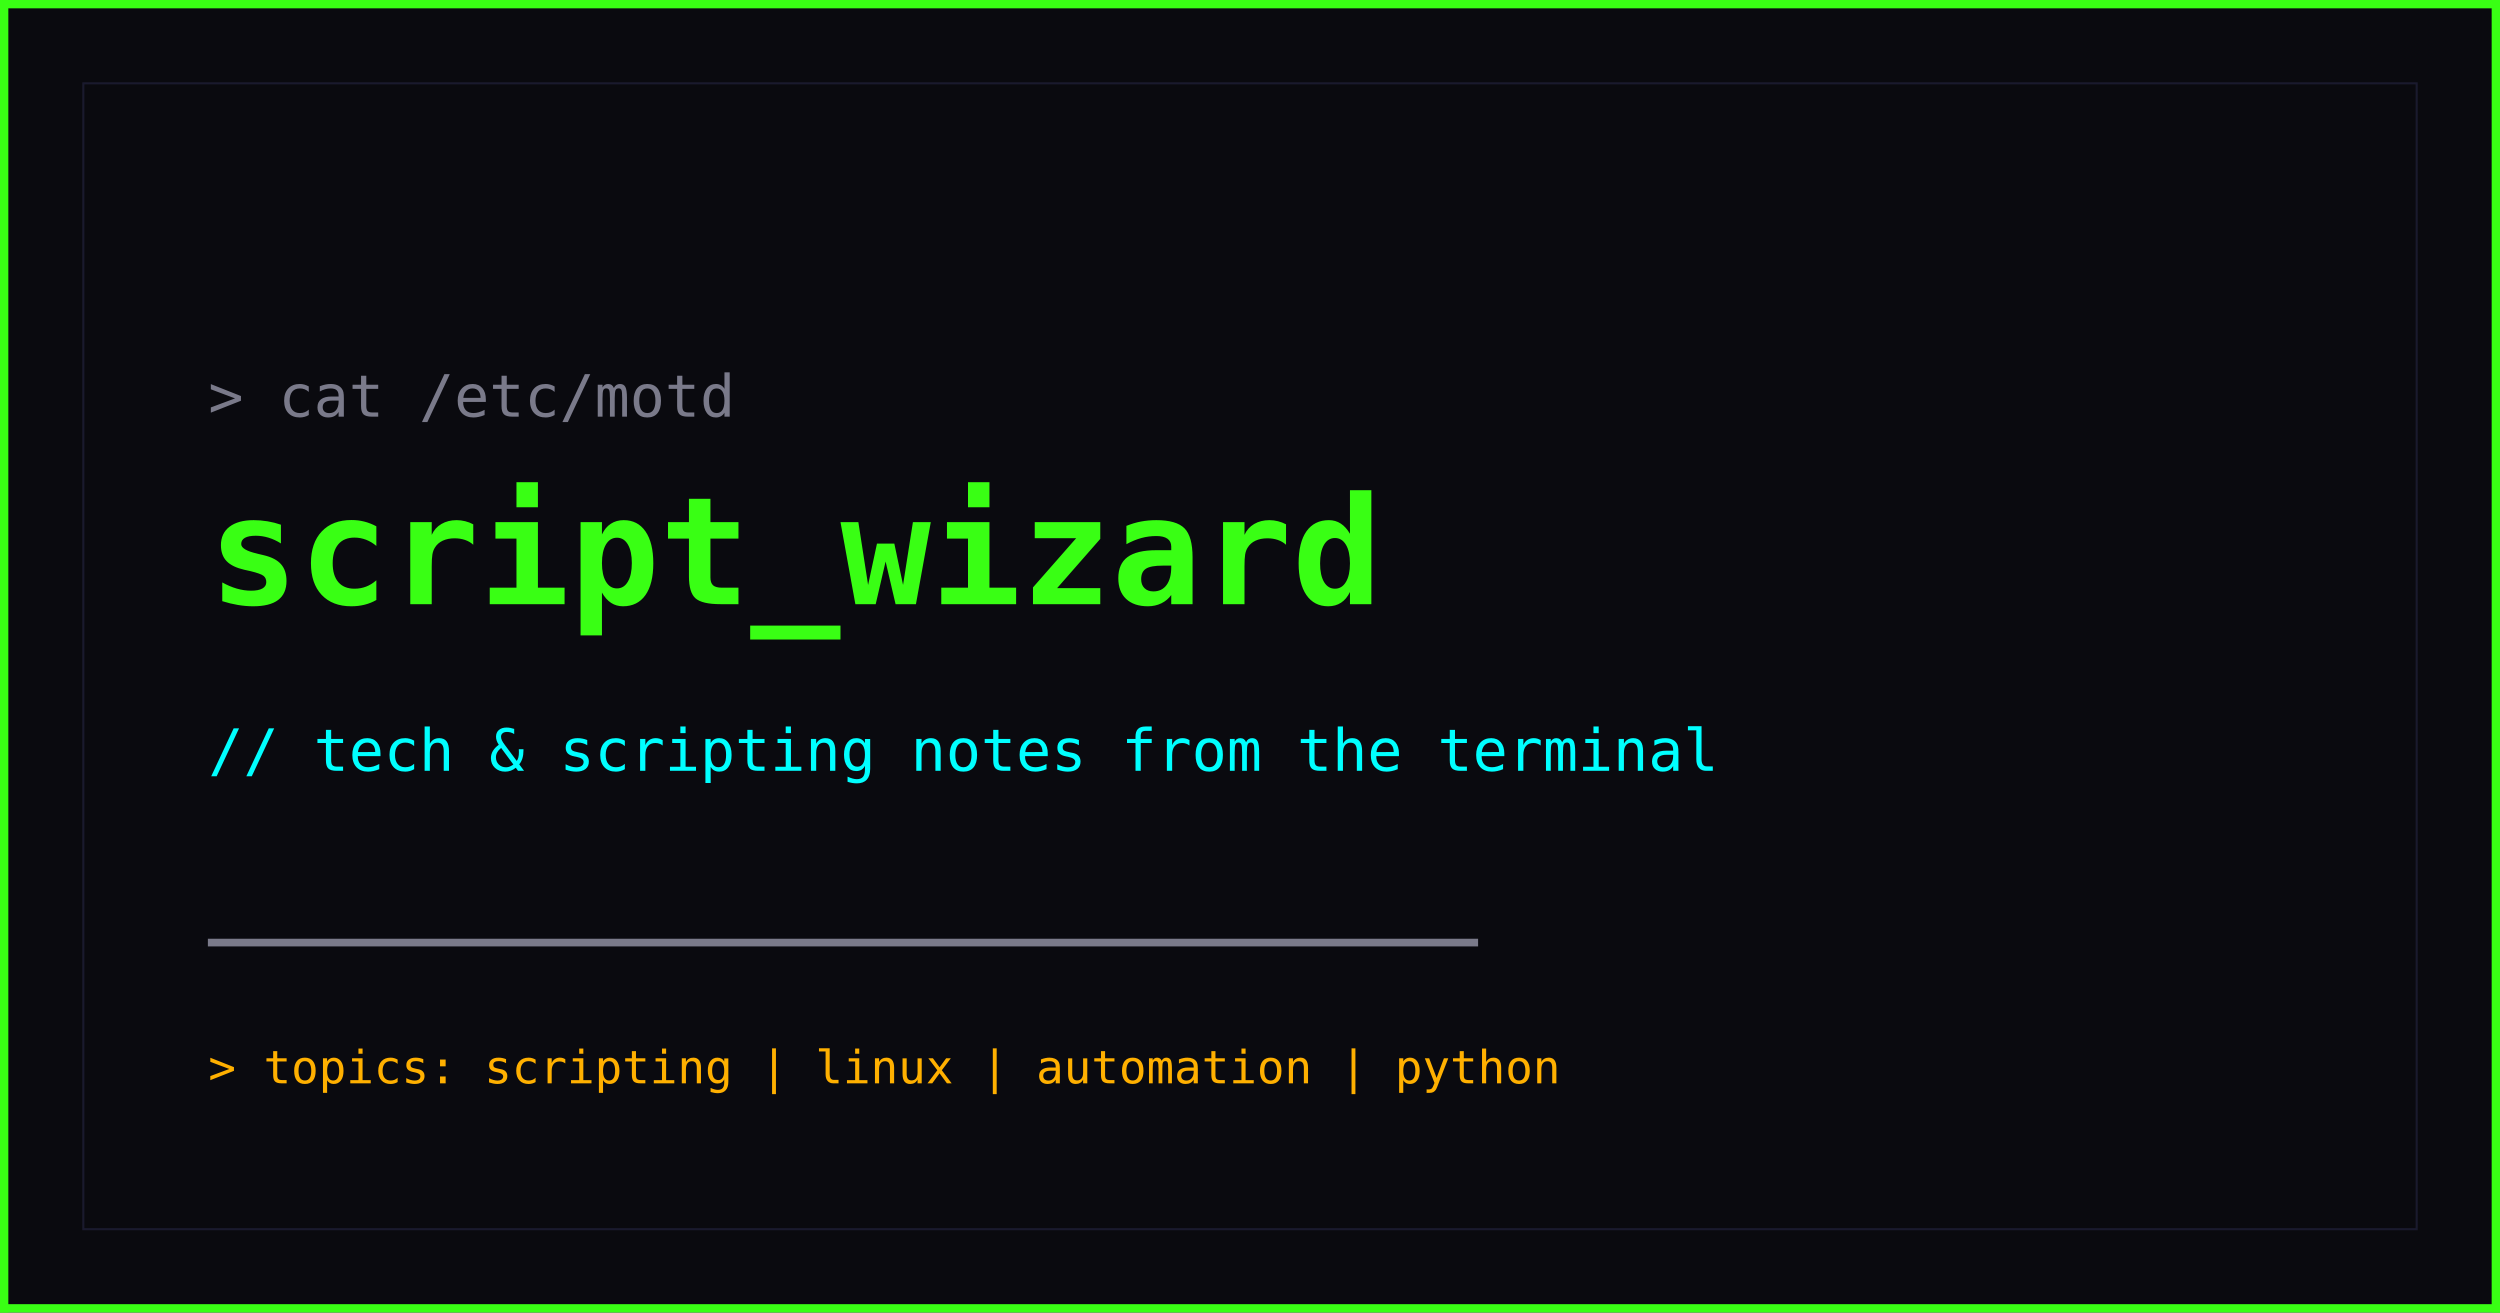
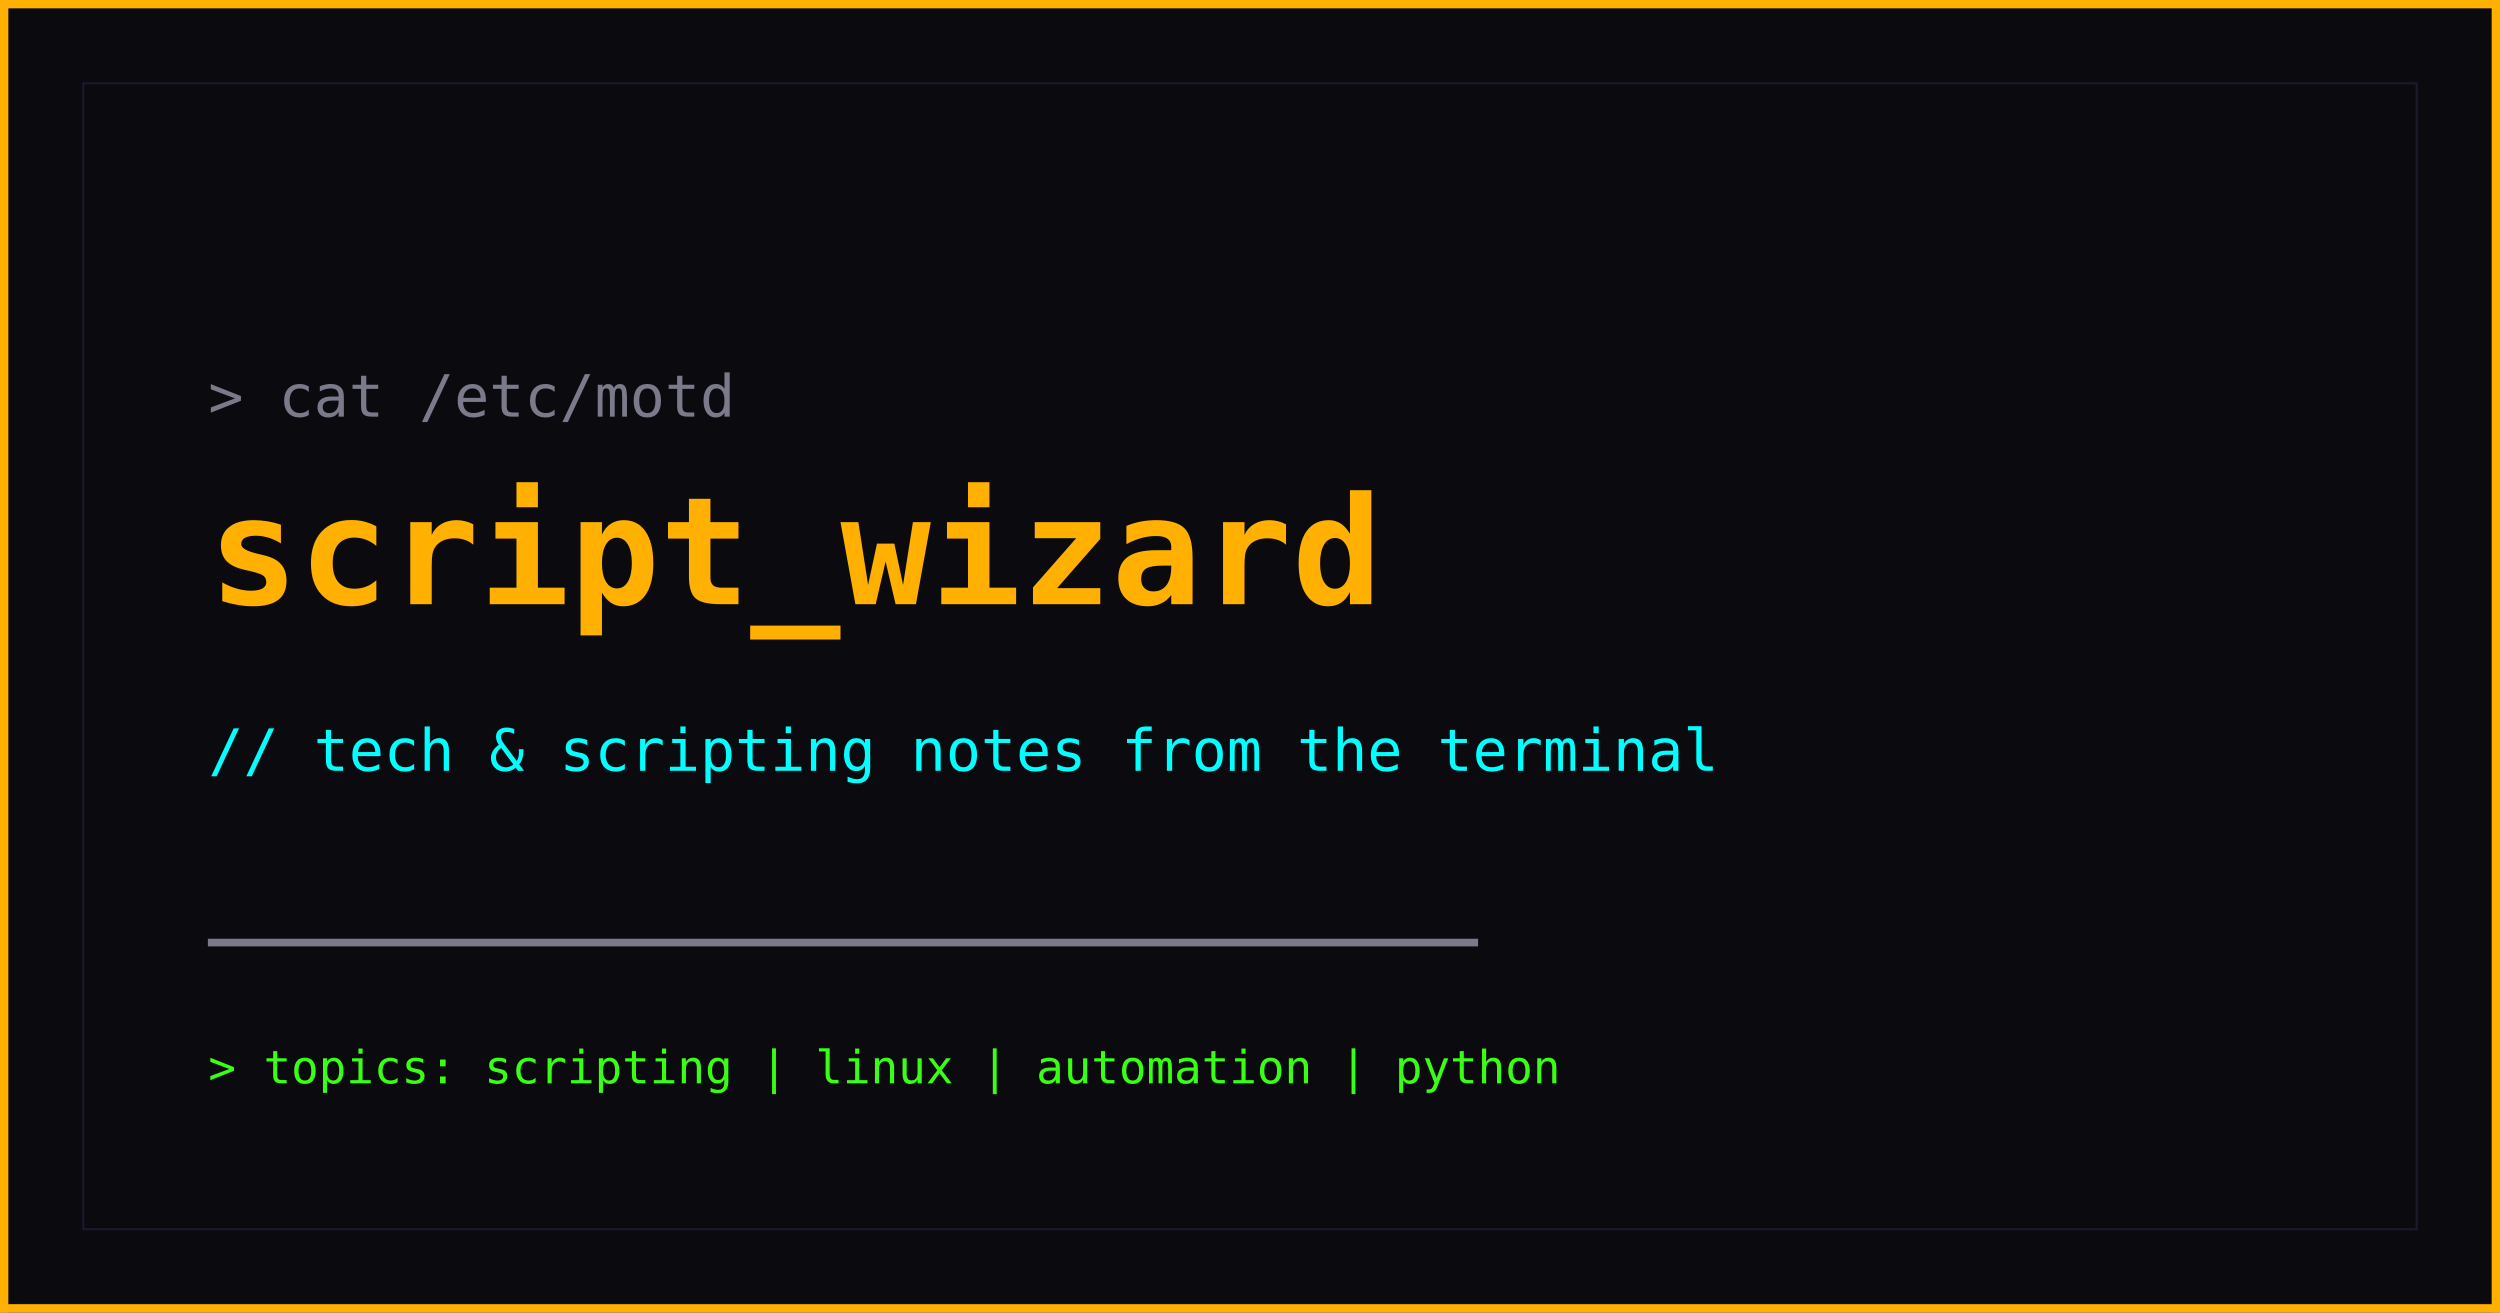
<svg xmlns="http://www.w3.org/2000/svg" width="1200" height="630" viewBox="0 0 1200 630">
  <rect width="1200" height="630" fill="#0A0A0F" />
-   <rect x="0" y="0" width="1200" height="4" fill="#39FF14" />
-   <rect x="0" y="626" width="1200" height="4" fill="#39FF14" />
-   <rect x="0" y="0" width="4" height="630" fill="#39FF14" />
-   <rect x="1196" y="0" width="4" height="630" fill="#39FF14" />
+   <rect x="0" y="0" width="1200" height="4" fill="#FFB000" />
+   <rect x="0" y="626" width="1200" height="4" fill="#FFB000" />
+   <rect x="0" y="0" width="4" height="630" fill="#FFB000" />
+   <rect x="1196" y="0" width="4" height="630" fill="#FFB000" />
  <text x="100" y="200" font-family="monospace" font-size="28" fill="#7A7A8A">&gt; cat /etc/motd</text>
-   <text x="100" y="290" font-family="monospace" font-size="72" font-weight="bold" fill="#39FF14">script_wizard</text>
+   <text x="100" y="290" font-family="monospace" font-size="72" font-weight="bold" fill="#FFB000">script_wizard</text>
  <text x="100" y="370" font-family="monospace" font-size="28" fill="#00FFFF">// tech &amp; scripting notes from the terminal</text>
  <text x="100" y="460" font-family="monospace" font-size="22" fill="#7A7A8A">━━━━━━━━━━━━━━━━━━━━━━━━━━━━━━━━━━━━━━━━━━━━━━</text>
-   <text x="100" y="520" font-family="monospace" font-size="22" fill="#FFB000">&gt; topics: scripting | linux | automation | python</text>
+   <text x="100" y="520" font-family="monospace" font-size="22" fill="#39FF14">&gt; topics: scripting | linux | automation | python</text>
  <rect x="40" y="40" width="1120" height="550" fill="none" stroke="#1A1A2E" stroke-width="1" />
</svg>
